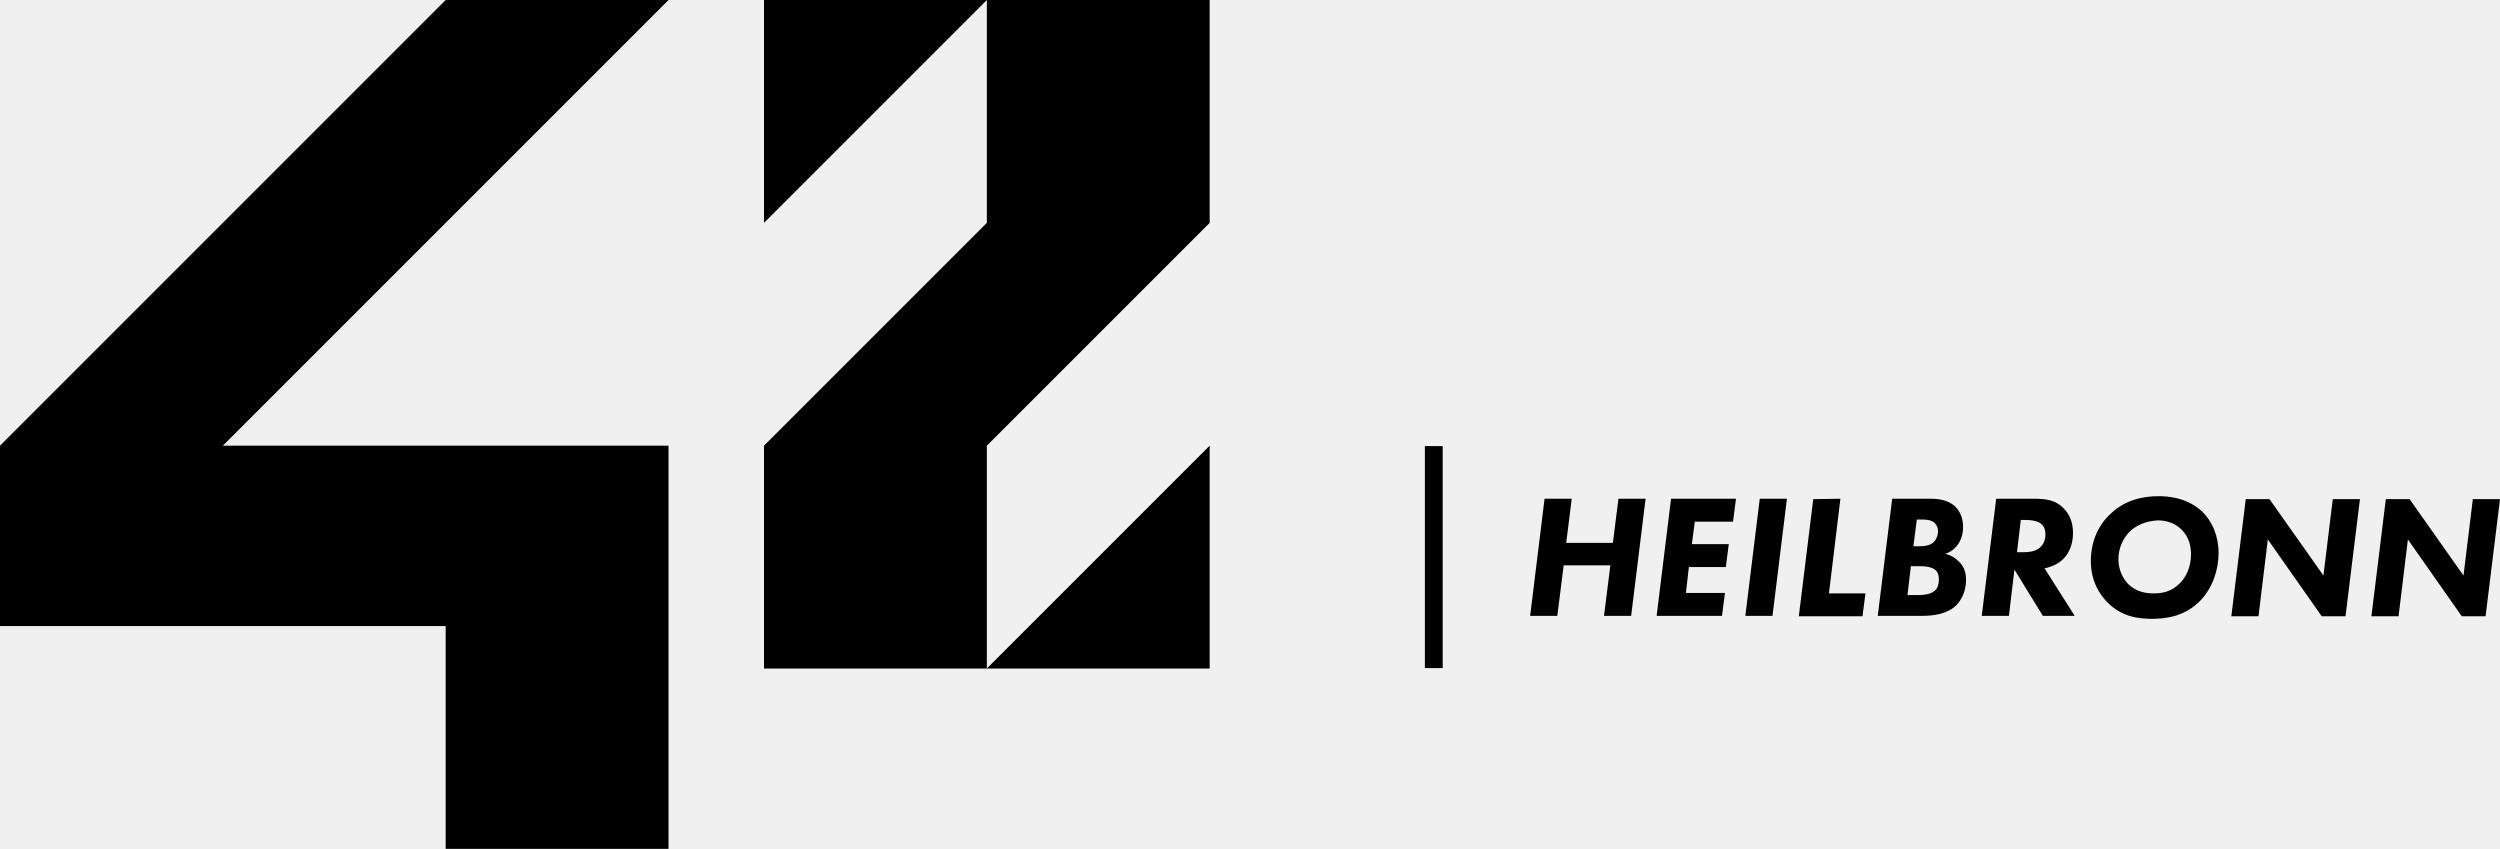
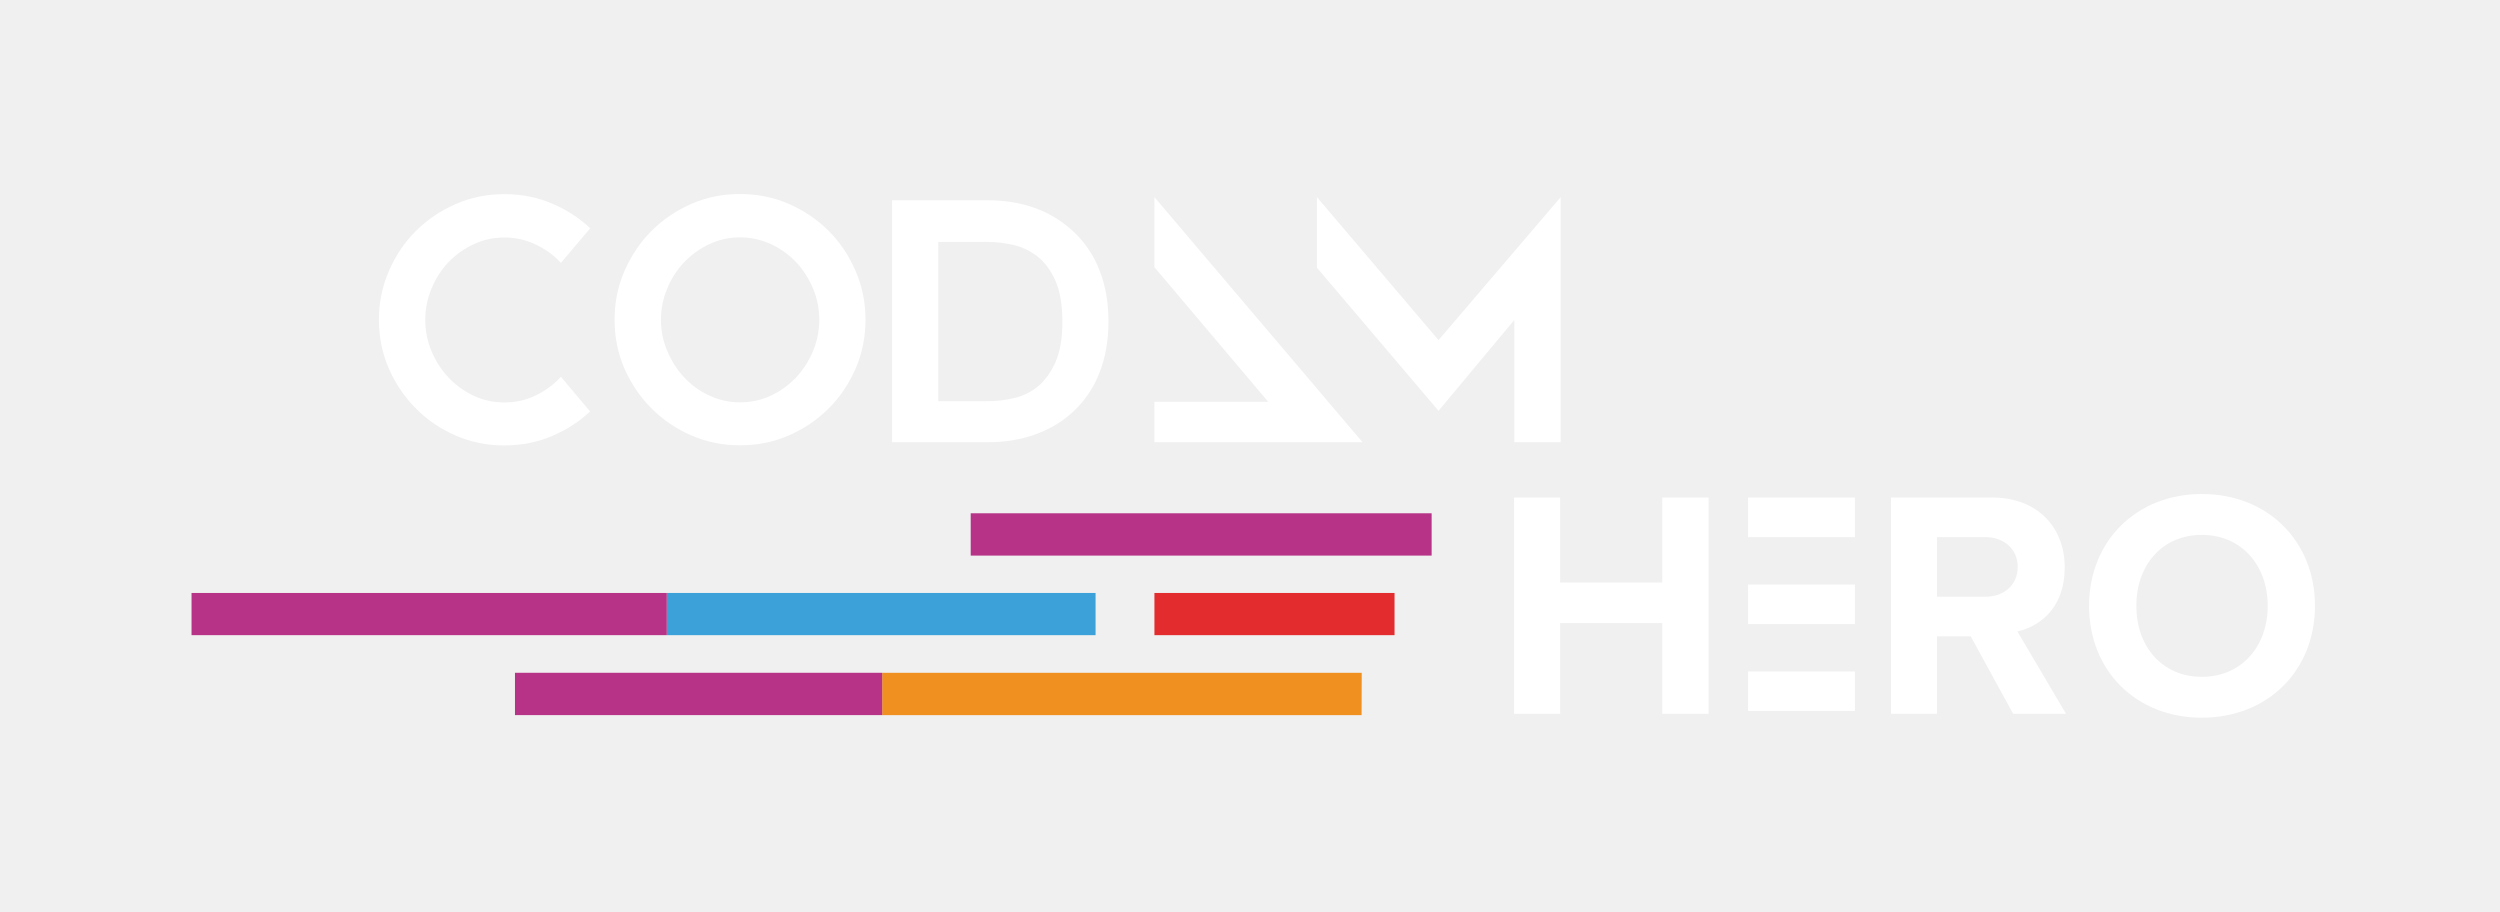
- <svg xmlns="http://www.w3.org/2000/svg" version="1.1" id="Ebene_1" x="0px" y="0px" viewBox="0 0 589 200" style="enable-background:new 0 0 589 200;" xml:space="preserve">
-   <style type="text/css">
- 	.st0{display:none;}
- 	.st1{display:inline;fill:none;stroke:#E32285;stroke-miterlimit:10;}
- 	.st2{display:inline;fill:#E32285;}
- </style>
-   <g id="Ebene_1_1_">
-     <g>
-       <polygon points="157.5,0 105,0 0,105 0,147.5 105,147.5 105,200 157.5,200 157.5,105 52.5,105   " />
-       <polygon points="180,52.5 232.5,0 180,0   " />
-       <polygon points="285,52.5 285,0 232.5,0 232.5,52.5 180,105 180,157.5 232.5,157.5 232.5,105   " />
-       <polygon points="285,105 232.5,157.5 285,157.5   " />
-       <g>
-         <g>
-           <path d="M369,127.9h11l1.3-10.4h6.4l-3.4,27.6h-6.4l1.5-11.9h-11l-1.5,11.9h-6.4l3.4-27.6h6.4L369,127.9z" />
-           <path d="M408.3,122.9h-9l-0.7,5.3h8.7l-0.7,5.4h-8.7l-0.7,6.1h9.2l-0.7,5.4h-15.4l3.4-27.6H409L408.3,122.9z" />
-           <path d="M421,117.5l-3.4,27.6h-6.4l3.4-27.6H421z" />
-           <path d="M433.6,117.5l-2.7,22.3h8.6l-0.7,5.4h-15l3.4-27.6L433.6,117.5L433.6,117.5z" />
-           <path d="M445.8,117.5h8.8c1.9,0,4.4,0.2,6.1,1.9c1,1,1.8,2.6,1.8,4.7c0,1.8-0.5,3.2-1.3,4.3c-0.9,1.2-2,1.8-2.9,2.1      c1.4,0.3,2.4,1,3.1,1.7c1.3,1.2,1.8,2.6,1.8,4.4c0,2.9-1.2,4.8-2.2,5.9c-2.2,2.2-5.4,2.6-8.3,2.6h-10.3L445.8,117.5z       M449.4,140.2h2.3c1.2,0,3.1-0.1,4.1-1c0.4-0.3,1-1.1,1-2.7c0-0.6-0.1-1.5-0.7-2.1c-0.9-0.9-2.8-1-3.4-1h-2.5L449.4,140.2z       M450.8,128.7h1.3c1.1,0,2.6-0.1,3.5-1c0.6-0.6,1-1.6,1-2.5c0-1.1-0.5-1.7-0.9-2.1c-0.8-0.6-1.9-0.7-2.8-0.7h-1.3L450.8,128.7z" />
-           <path d="M479.1,117.5c2.7,0,5.3,0.2,7.3,2.5c1,1,2,2.8,2,5.6c0,2.6-0.9,4.7-2.3,6.1c-1.2,1.2-2.9,1.9-4.4,2.2l7.1,11.2h-7.5      l-6.7-10.9l-1.3,10.9h-6.4l3.4-27.6H479.1z M475.2,130.1h1.6c1,0,2.6-0.1,3.7-1s1.4-2.1,1.4-3.2c0-0.9-0.2-2-1.3-2.7      c-0.8-0.5-2-0.7-3.5-0.7h-1L475.2,130.1z" />
-           <path d="M518.8,120.5c2.4,2.3,3.9,5.8,3.9,9.8c0,3.9-1.4,8.2-4.3,11.2c-3.5,3.6-7.8,4.3-11.4,4.3c-3.4,0-7.3-0.6-10.5-3.9      c-1.9-1.9-3.9-5.1-3.9-9.7c0-4.8,1.9-8.6,4.6-11.1c3.5-3.4,7.8-4.2,11.4-4.2C513.8,116.9,517,118.8,518.8,120.5z M501.6,125.4      c-1.6,1.7-2.5,4-2.5,6.3c0,2.5,1,4.5,2.2,5.8c1.9,1.9,4.1,2.3,6.1,2.3c1.9,0,4.1-0.3,6.2-2.4c1.5-1.5,2.6-3.9,2.6-6.8      c0-1.8-0.4-4-2.2-5.8s-4-2.2-5.7-2.2C505.5,122.8,503.3,123.7,501.6,125.4z" />
-           <path d="M525.7,145.2l3.4-27.6h5.6l12.7,18l2.2-18h6.4l-3.4,27.6H547l-12.7-18.1l-2.2,18.1H525.7z" />
-           <path d="M558.7,145.2l3.4-27.6h5.6l12.7,18l2.2-18h6.4l-3.4,27.6H580l-12.7-18.1l-2.2,18.1H558.7z" />
-         </g>
-       </g>
-       <rect x="335.7" y="105.1" width="4.2" height="52.3" />
-     </g>
-   </g>
-   <g id="Ebene_2_1_" class="st0">
-     <rect x="-100.6" y="-99.9" class="st1" width="790" height="400" />
-     <rect x="-100" y="-99.9" class="st2" width="100" height="100" />
-     <rect x="588.9" y="-99.9" class="st2" width="100" height="100" />
-     <rect x="-100.1" y="200.1" class="st2" width="100" height="100" />
-     <rect x="588.9" y="200.1" class="st2" width="100" height="100" />
-   </g>
+ <svg xmlns="http://www.w3.org/2000/svg" version="1.2" viewBox="0 0 1920 700" width="1920" height="700">
+   <style>.a{fill:#b63387}.b{fill:#3ca0d9}.c{fill:#e22c2e}.d{fill:#f09021}.e{fill:#fff}</style>
+   <path fill-rule="evenodd" class="a" d="m745.5 394.2h354v32.5h-354z" />
+   <path fill-rule="evenodd" class="b" d="m512.1 455.4h329.3v32.4h-329.3z" />
+   <path fill-rule="evenodd" class="c" d="m886.6 455.4h184.4v32.4h-184.4z" />
+   <path fill-rule="evenodd" class="a" d="m147.1 455.4h365v32.4h-365z" />
+   <path fill-rule="evenodd" class="d" d="m677.5 516.7h368.3l-0.1 32.5h-368.2z" />
+   <path fill-rule="evenodd" class="a" d="m395.5 516.7h282v32.5h-282z" />
+   <path class="e" d="m453.2 316c-8.2 7.7-17.6 13.8-28.4 18.5-11.6 5.1-24.1 7.6-37.5 7.6-13.4 0-25.6-2.5-37.3-7.6-11.8-5.1-21.9-12-30.6-20.8-8.7-8.7-15.6-18.9-20.7-30.5-5.1-11.7-7.7-24.2-7.7-37.6 0-13.4 2.6-25.7 7.7-37.5 5.1-11.8 11.9-22 20.7-30.7 8.7-8.7 18.9-15.6 30.6-20.7 11.6-5.1 24.1-7.6 37.3-7.6 13.2 0 25.9 2.5 37.5 7.6 10.8 4.7 20.3 10.9 28.5 18.6l-22.5 26.6c-0.1-0.2-0.3-0.4-0.5-0.5-5.5-5.8-11.9-10.4-19.3-13.8q-11-5.2-23.6-5.2-12.7 0-23.7 5.2c-7.3 3.4-13.7 8-19.3 13.8-5.5 5.7-9.8 12.5-13 20.2-3.2 7.7-4.8 15.7-4.8 24 0 8.4 1.6 16.5 4.8 24.1 3.2 7.6 7.5 14.3 13 20.2 5.5 5.9 12 10.5 19.3 14q11 5.2 23.7 5.2 12.6 0 23.6-5.2c7.4-3.5 13.8-8.1 19.3-14 0.2-0.1 0.3-0.3 0.5-0.5l22.4 26.6z" />
+   <path class="e" d="m758.3 339.6h-73.2v-185.8h73.2c26.5 0 48.4 7.8 65.4 23.4 9.1 8.3 16 18.4 20.6 30.1 4.7 11.8 7 24.9 7 39.5 0 14.6-2.3 28-7 39.7-4.6 11.8-11.5 21.8-20.6 30.1-8.3 7.6-18 13.3-29.1 17.2-11 3.9-23.1 5.9-36.3 5.8zm-37.7-31.5h37.9c6.6 0 13.3-0.7 20-2.3 6.8-1.5 12.9-4.5 18.5-8.9 5.4-4.5 10-10.8 13.6-18.7 3.5-8 5.3-18.3 5.3-31.2 0-12.9-1.8-23.3-5.3-31.4-3.6-8-8.2-14.2-13.8-18.6-5.6-4.4-11.8-7.3-18.5-8.9-6.8-1.5-13.4-2.3-19.8-2.3h-37.9v122.3z" />
+   <path class="e" d="m568.3 342c-13.3 0-25.6-2.5-37.4-7.6-11.7-5.1-21.8-12-30.5-20.7-8.7-8.7-15.7-19-20.8-30.6-5.1-11.7-7.6-24.2-7.6-37.6 0-13.3 2.5-25.6 7.6-37.4 5.2-11.8 12-22 20.8-30.8 8.7-8.7 18.9-15.6 30.5-20.7 11.7-5.1 24.1-7.6 37.4-7.6 13.2 0 25.9 2.5 37.5 7.6 11.7 5.1 21.9 12 30.6 20.7 8.7 8.7 15.6 19 20.7 30.8 5.1 11.8 7.6 24.2 7.6 37.4 0 13.3-2.5 25.9-7.6 37.6-5.1 11.6-11.9 21.9-20.7 30.6-8.7 8.7-18.9 15.6-30.6 20.7-11.6 5.1-24.1 7.6-37.5 7.6zm0.1-159.7q-12.6 0-23.6 5.2c-7.4 3.4-13.8 8.1-19.3 13.8-5.5 5.8-9.9 12.5-13 20.2-3.3 7.7-4.9 15.7-4.9 24 0 8.4 1.6 16.5 4.9 24.1 3.2 7.7 7.5 14.4 13 20.3 5.4 5.8 11.9 10.5 19.3 13.9q11 5.2 23.6 5.2 12.7 0 23.7-5.2c7.3-3.4 13.7-8.1 19.3-13.9 5.4-5.9 9.8-12.6 13-20.2 3.2-7.7 4.8-15.7 4.8-24.2 0-8.4-1.6-16.2-4.8-24-3.3-7.7-7.6-14.4-13-20.2-5.5-5.7-12-10.4-19.3-13.8-7.4-3.4-15.3-5.2-23.7-5.2z" />
+   <path fill-rule="evenodd" class="e" d="m1198.6 151.4l-93.8 109.8-93.4-109.8v54.2l93.4 109.9 58.2-69.8v93.9h35.6v-188.2z" />
+   <path fill-rule="evenodd" class="e" d="m1046.4 339.6l-159.8-188.2v53.8l87.4 103.4h-87.4v31h159.8z" />
+   <path class="e" d="m1276.6 548.2v-69.7h-78.4v69.7h-35.4v-166.1h35.4v65.3h78.4v-65.3h35.6v166.1z" />
+   <path class="e" d="m1546.1 548.2l-32.6-59.5h-25.9v59.5h-35.3v-166.1h77.7c34.6 0 55.7 22.7 55.7 53.6 0 30.8-18.4 45-36.3 49.3l37.3 63.2zm-21.4-135.7h-37.1v45.8h37.1c14.2 0 24.9-8.9 24.9-22.9 0-13.9-10.7-22.9-24.9-22.9z" />
+   <path class="e" d="m1691 379.4c50.3 0 86.9 35.9 86.9 85.9 0 50-36.6 85.9-86.9 85.9-50.3 0-86.6-35.9-86.6-85.9 0-50 36.6-85.9 86.6-85.9zm0 31.4c-30.6 0-50.3 23.4-50.3 54.5 0 31.1 19.7 54.5 50.3 54.5 30.7 0 50.6-23.6 50.6-54.5 0-30.9-19.9-54.5-50.6-54.5z" />
+   <path fill-rule="evenodd" class="e" d="m1342.5 382.1h82.1v30.4h-82.1z" />
+   <path fill-rule="evenodd" class="e" d="m1342.5 448.9h82.1v30.4h-82.1z" />
+   <path fill-rule="evenodd" class="e" d="m1342.5 515.7h82.1v30.3h-82.1z" />
</svg>
